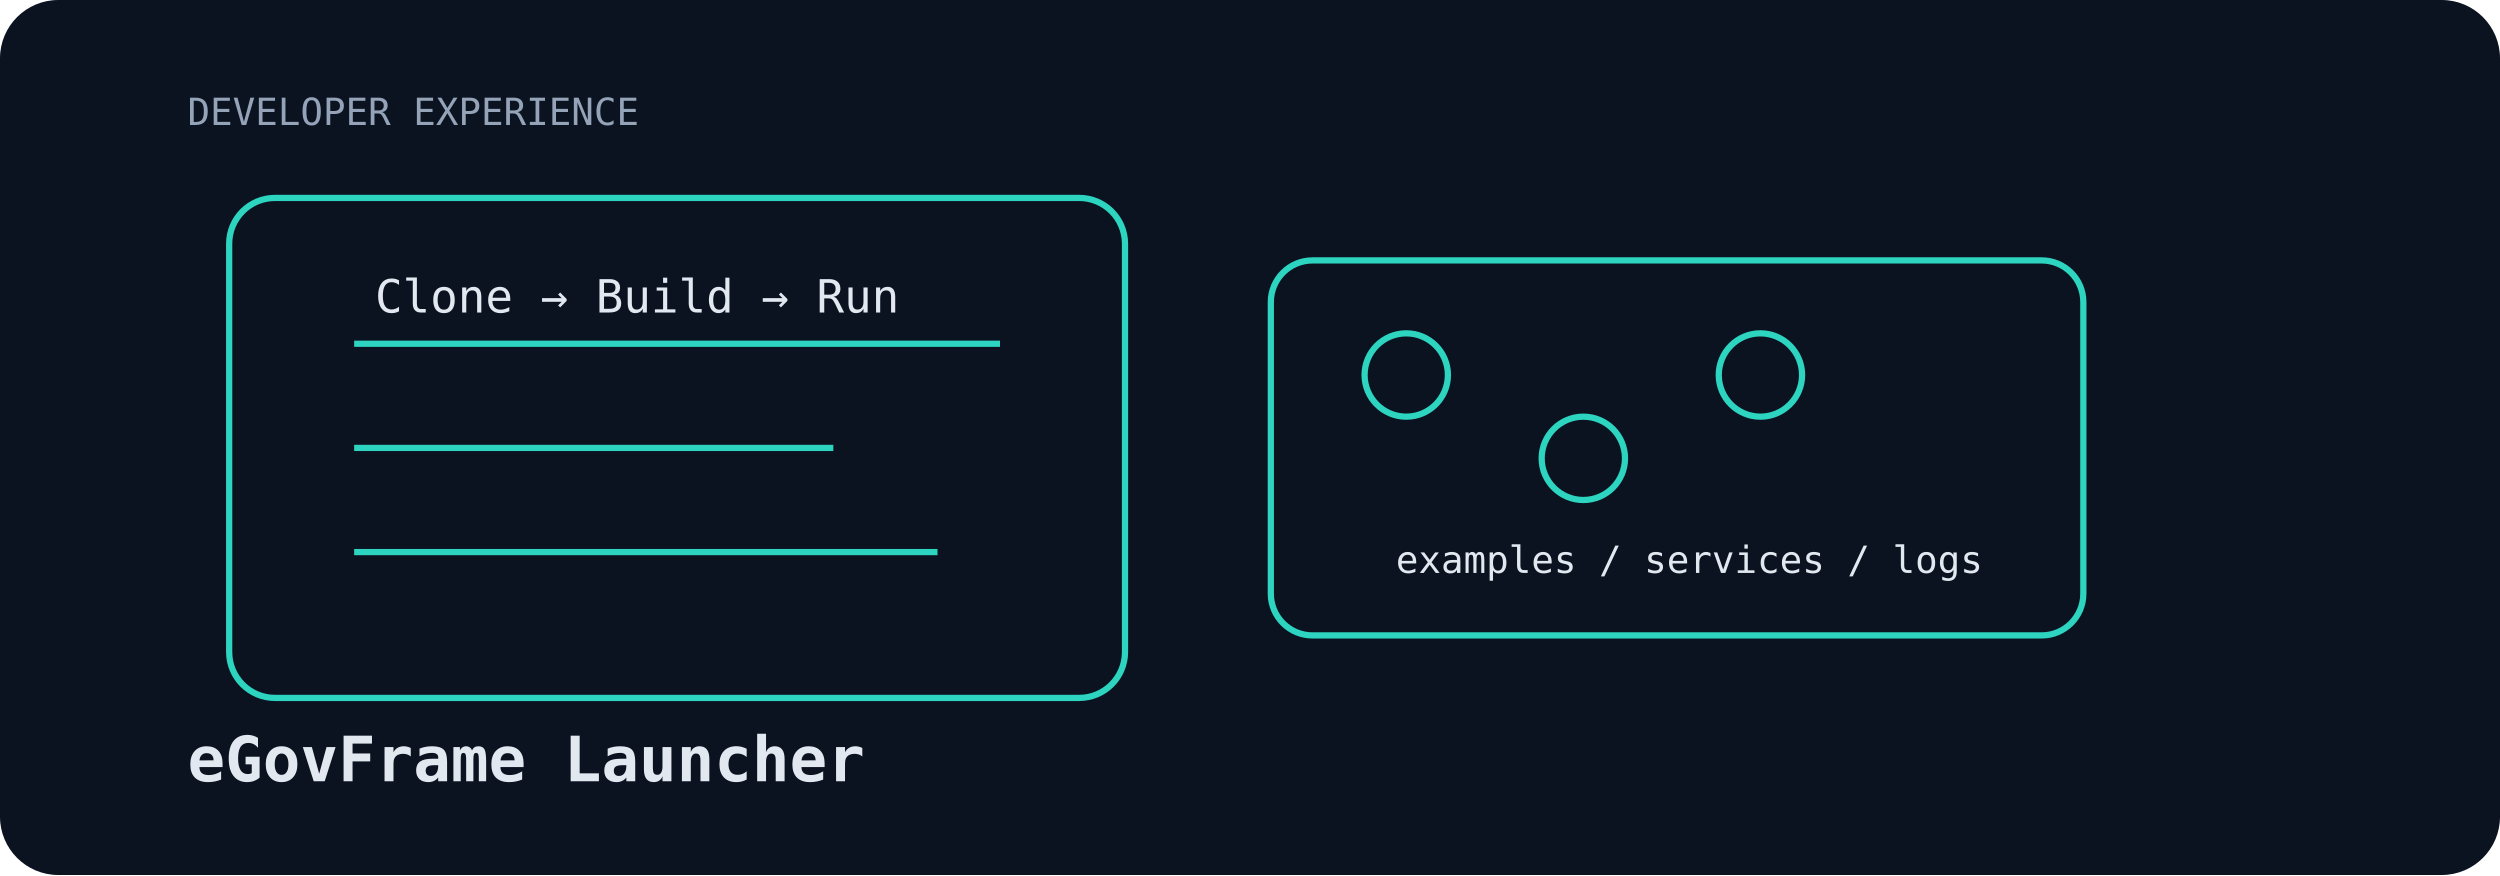
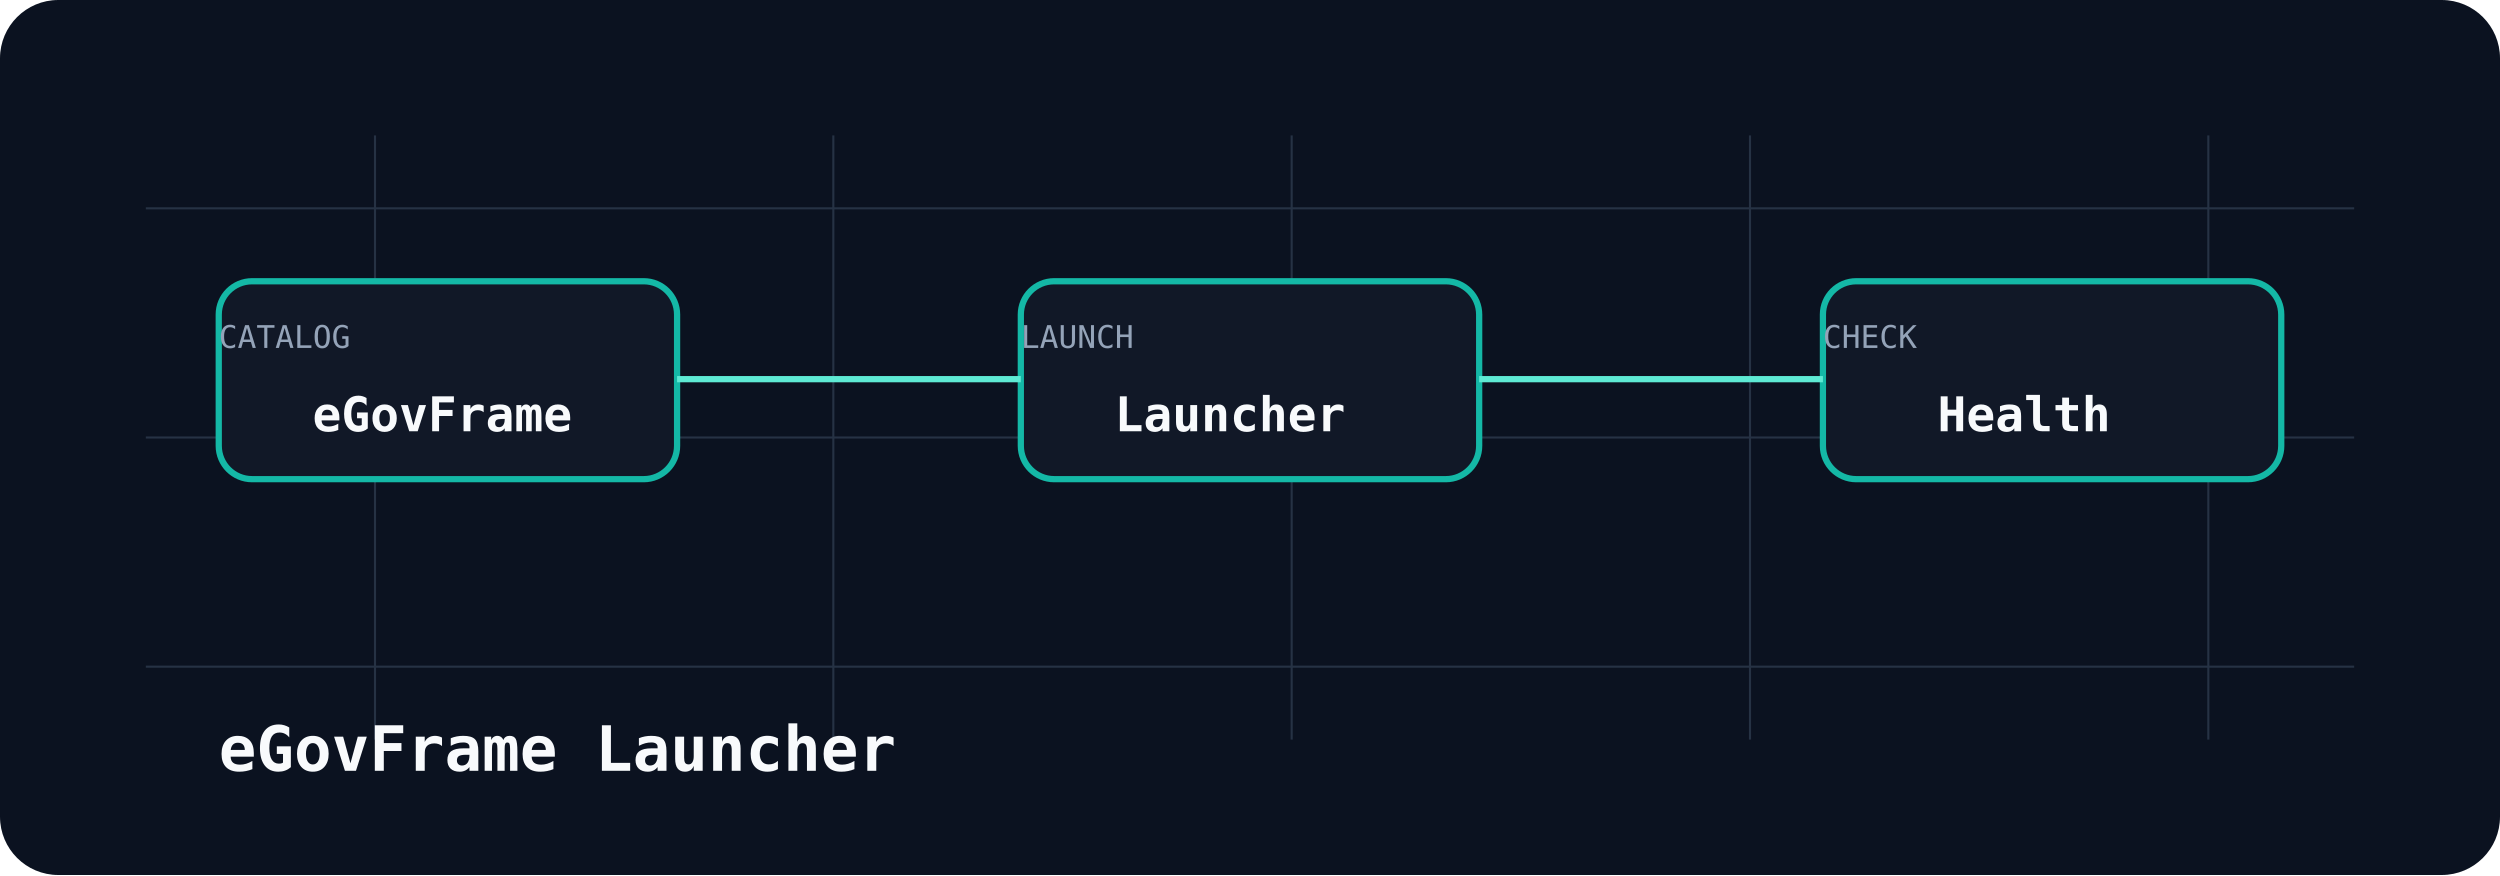
<svg xmlns="http://www.w3.org/2000/svg" viewBox="0 0 1200 420">
  <rect width="1200" height="420" rx="28" fill="#0b1220" />
-   <g fill="none" stroke="#2dd4bf" stroke-width="3">
-     <rect x="110" y="95" width="430" height="240" rx="22" />
-     <rect x="610" y="125" width="390" height="180" rx="20" />
-     <path d="M170 165h310M170 215h230M170 265h280" />
-     <circle cx="675" cy="180" r="20" />
-     <circle cx="760" cy="220" r="20" />
-     <circle cx="845" cy="180" r="20" />
+   <g stroke="#263244" stroke-width="1">
+     <path d="M70 100h1060M70 210h1060M70 320h1060" />
+     <path d="M180 65v290M400 65v290M620 65v290M840 65v290M1060 65v290" />
  </g>
-   <g fill="#e2e8f0" font-family="ui-monospace,monospace">
-     <text x="90" y="60" font-size="18" fill="#94a3b8">DEVELOPER EXPERIENCE</text>
-     <text x="180" y="150" font-size="22">Clone → Build → Run</text>
-     <text x="670" y="275" font-size="18">examples / services / logs</text>
-     <text x="90" y="375" font-size="30" font-weight="700">eGovFrame Launcher</text>
+   <g fill="#111827" stroke="#14b8a6" stroke-width="3">
+     <rect x="105" y="135" width="220" height="95" rx="16" />
+     <rect x="490" y="135" width="220" height="95" rx="16" />
+     <rect x="875" y="135" width="220" height="95" rx="16" />
+   </g>
+   <g fill="none" stroke="#5eead4" stroke-width="3">
+     <path d="M325 182h165M710 182h165" />
+   </g>
+   <g fill="#f8fafc" font-family="ui-monospace,SFMono-Regular,Menlo,monospace">
+     <text x="105" y="167" font-size="15" fill="#94a3b8">CATALOG</text>
+     <text x="150" y="207" font-size="23" font-weight="700">eGovFrame</text>
+     <text x="490" y="167" font-size="15" fill="#94a3b8">LAUNCH</text>
+     <text x="535" y="207" font-size="23" font-weight="700">Launcher</text>
+     <text x="875" y="167" font-size="15" fill="#94a3b8">CHECK</text>
+     <text x="930" y="207" font-size="23" font-weight="700">Health</text>
+     <text x="105" y="370" font-size="30" font-weight="700">eGovFrame Launcher</text>
  </g>
</svg>
